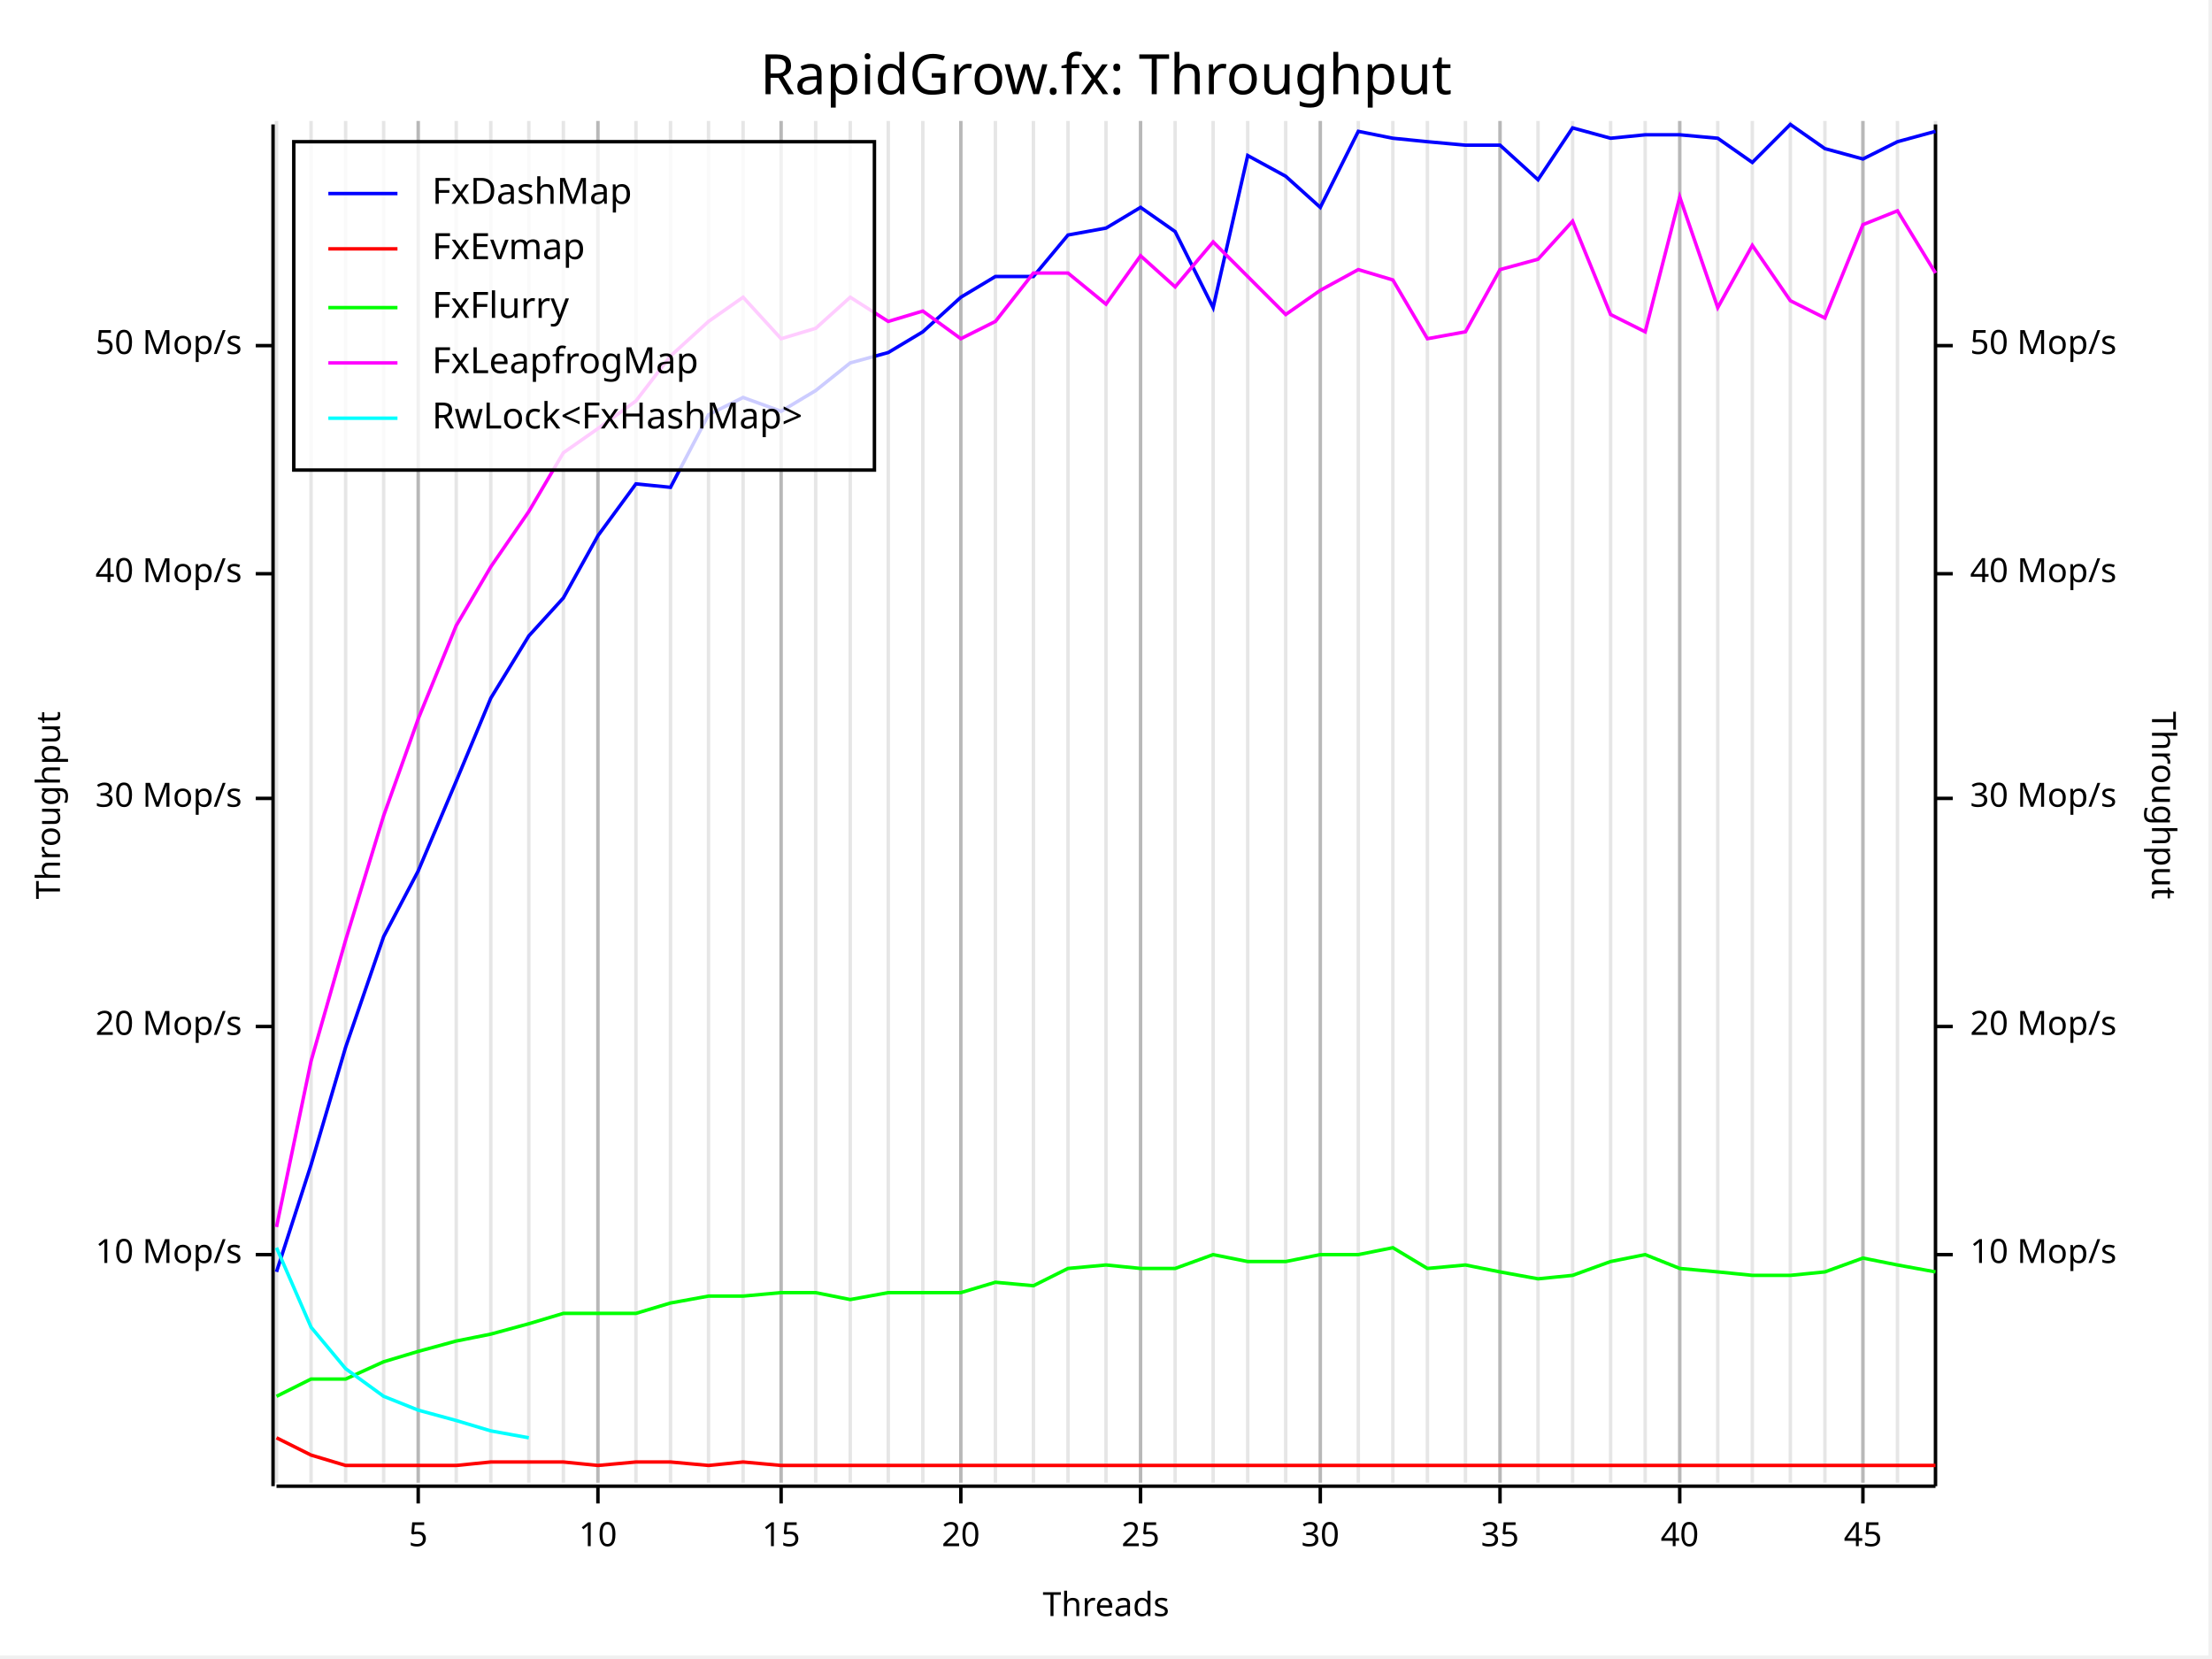
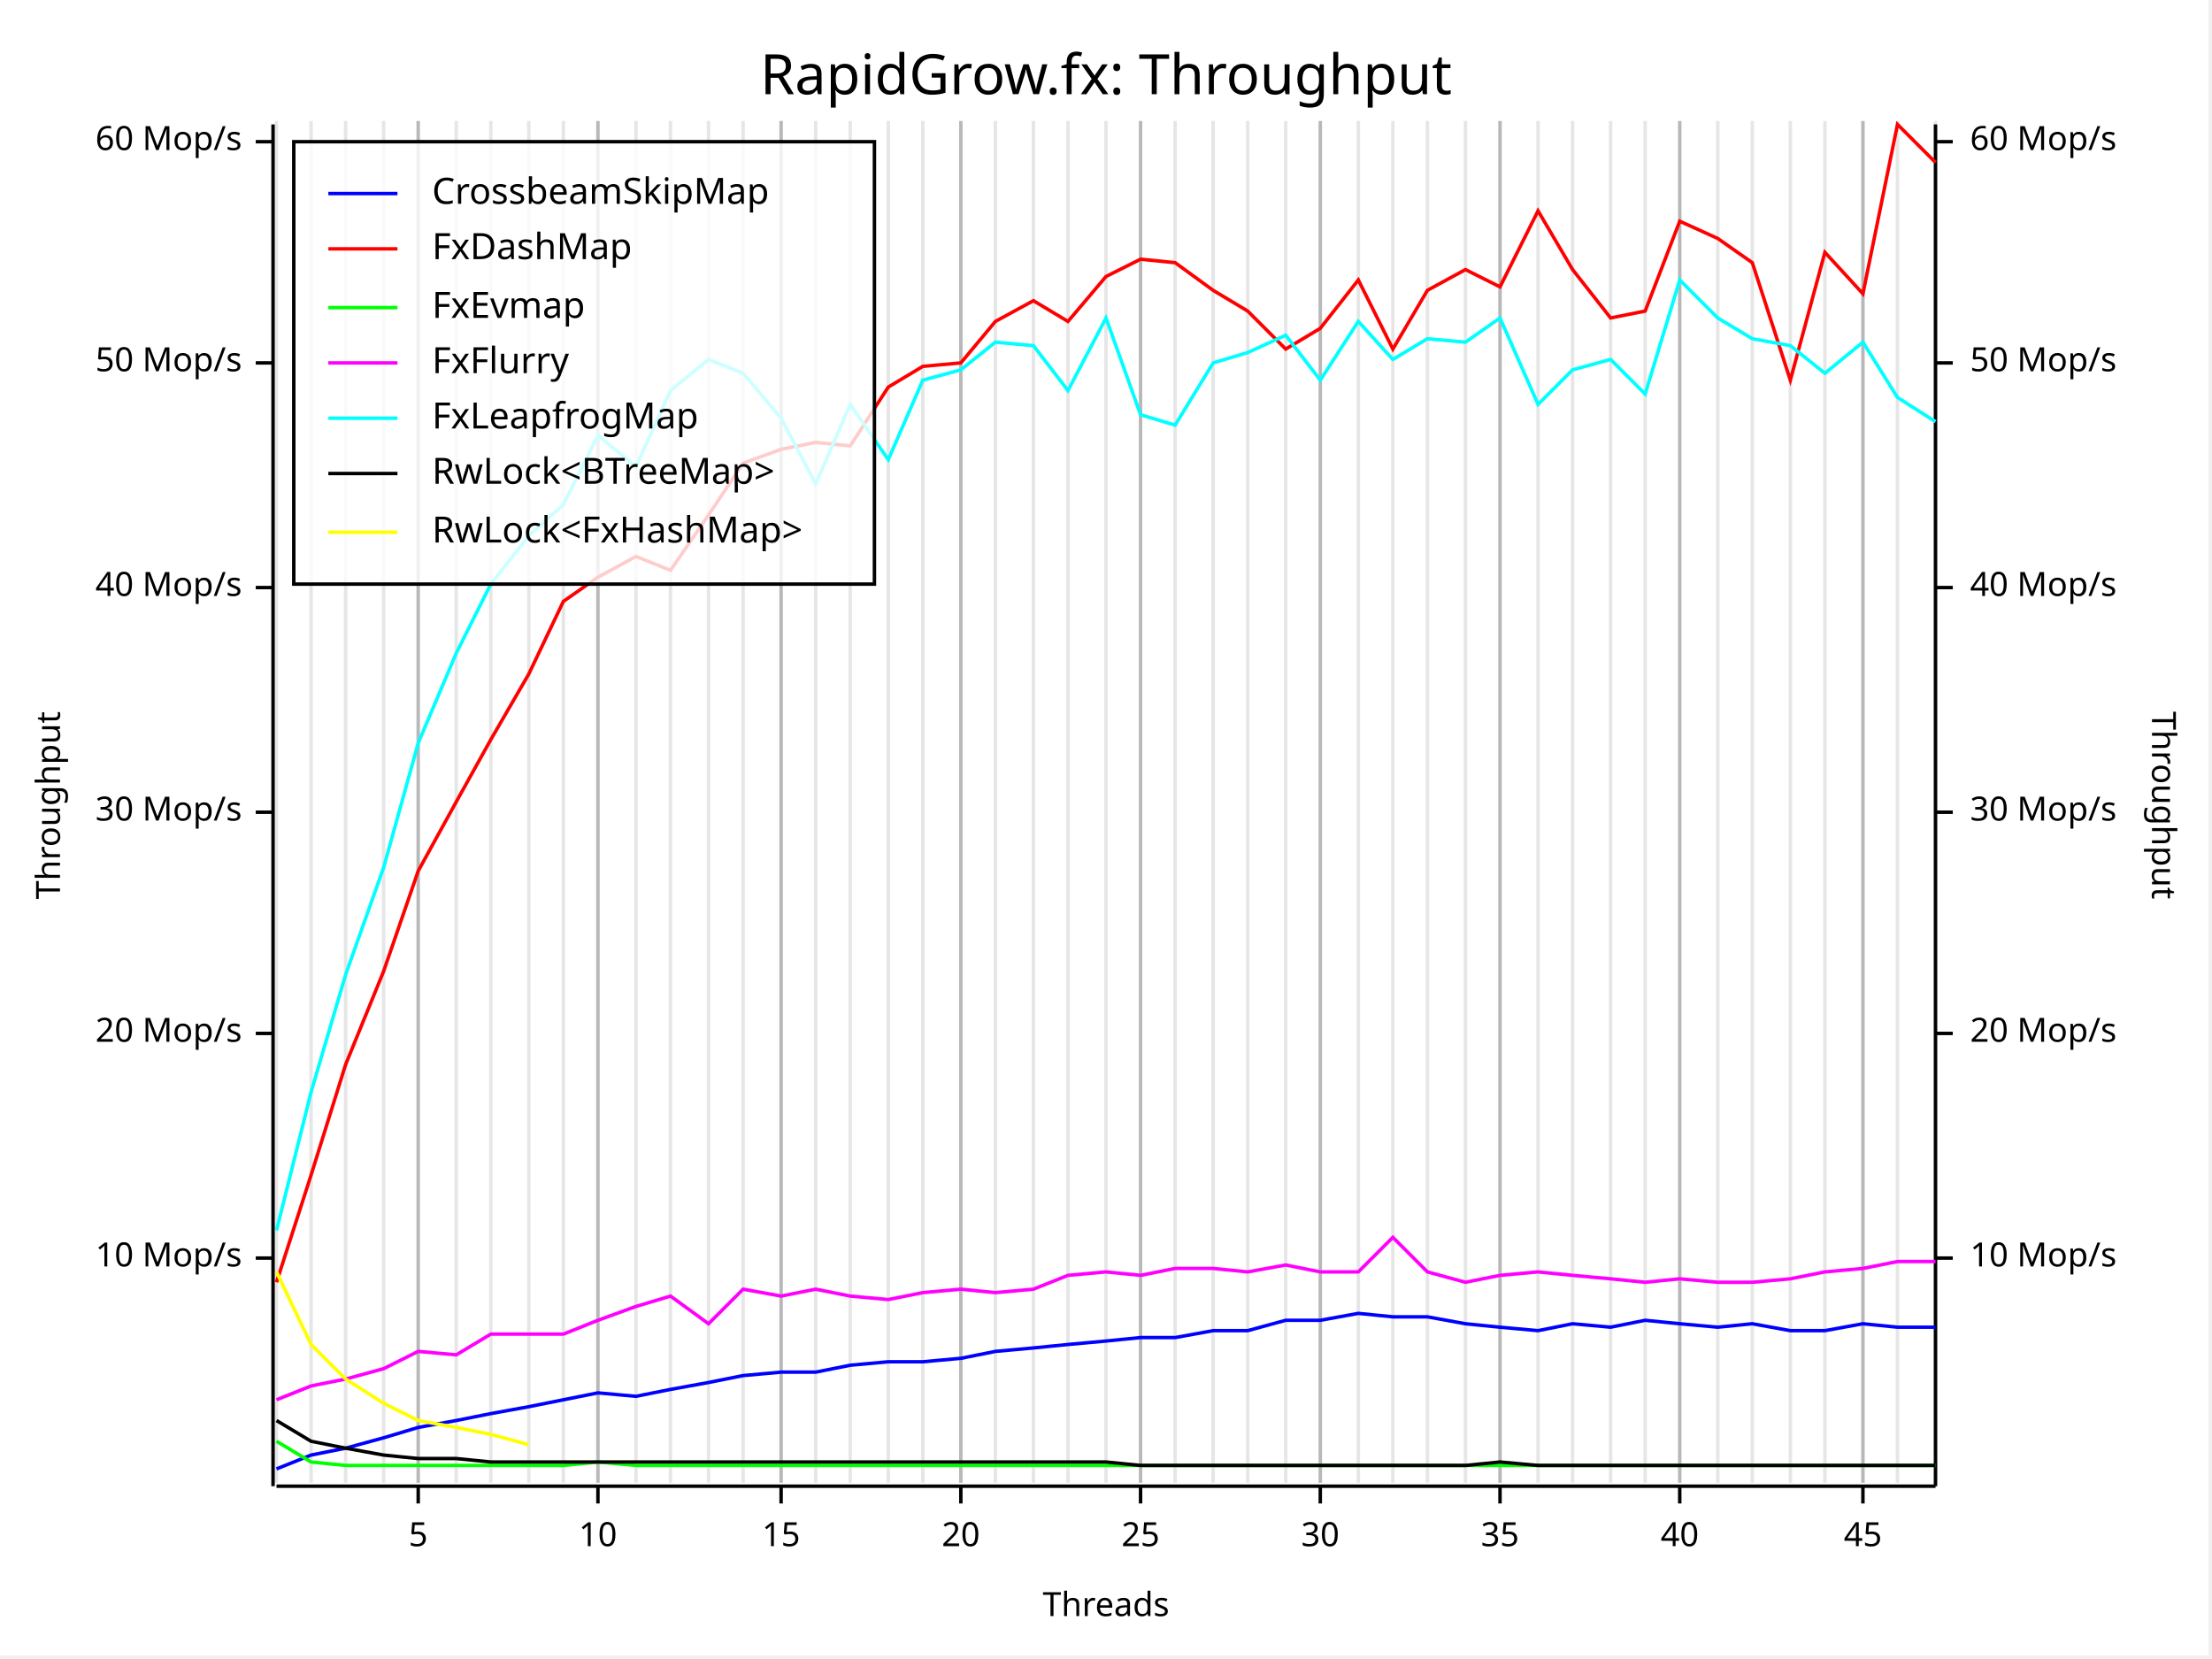
<svg xmlns="http://www.w3.org/2000/svg" width="640" height="480" viewBox="0 0 640 480">
  <rect x="0" y="0" width="639" height="479" opacity="1" fill="#FFFFFF" stroke="none" />
  <text x="320" y="15" dy="0.76em" text-anchor="middle" font-family="Fira Code" font-size="16.129" opacity="1" fill="#000000">
RapidGrow.fx: Throughput
</text>
  <line opacity="0.1" stroke="#000000" stroke-width="1" x1="80" y1="429" x2="80" y2="35" />
  <line opacity="0.1" stroke="#000000" stroke-width="1" x1="90" y1="429" x2="90" y2="35" />
  <line opacity="0.1" stroke="#000000" stroke-width="1" x1="100" y1="429" x2="100" y2="35" />
  <line opacity="0.1" stroke="#000000" stroke-width="1" x1="111" y1="429" x2="111" y2="35" />
  <line opacity="0.1" stroke="#000000" stroke-width="1" x1="121" y1="429" x2="121" y2="35" />
  <line opacity="0.1" stroke="#000000" stroke-width="1" x1="132" y1="429" x2="132" y2="35" />
  <line opacity="0.1" stroke="#000000" stroke-width="1" x1="142" y1="429" x2="142" y2="35" />
  <line opacity="0.1" stroke="#000000" stroke-width="1" x1="153" y1="429" x2="153" y2="35" />
  <line opacity="0.1" stroke="#000000" stroke-width="1" x1="163" y1="429" x2="163" y2="35" />
  <line opacity="0.1" stroke="#000000" stroke-width="1" x1="173" y1="429" x2="173" y2="35" />
  <line opacity="0.1" stroke="#000000" stroke-width="1" x1="184" y1="429" x2="184" y2="35" />
  <line opacity="0.1" stroke="#000000" stroke-width="1" x1="194" y1="429" x2="194" y2="35" />
  <line opacity="0.1" stroke="#000000" stroke-width="1" x1="205" y1="429" x2="205" y2="35" />
  <line opacity="0.1" stroke="#000000" stroke-width="1" x1="215" y1="429" x2="215" y2="35" />
  <line opacity="0.1" stroke="#000000" stroke-width="1" x1="226" y1="429" x2="226" y2="35" />
  <line opacity="0.1" stroke="#000000" stroke-width="1" x1="236" y1="429" x2="236" y2="35" />
  <line opacity="0.1" stroke="#000000" stroke-width="1" x1="246" y1="429" x2="246" y2="35" />
  <line opacity="0.1" stroke="#000000" stroke-width="1" x1="257" y1="429" x2="257" y2="35" />
  <line opacity="0.1" stroke="#000000" stroke-width="1" x1="267" y1="429" x2="267" y2="35" />
  <line opacity="0.1" stroke="#000000" stroke-width="1" x1="278" y1="429" x2="278" y2="35" />
  <line opacity="0.1" stroke="#000000" stroke-width="1" x1="288" y1="429" x2="288" y2="35" />
  <line opacity="0.1" stroke="#000000" stroke-width="1" x1="299" y1="429" x2="299" y2="35" />
  <line opacity="0.1" stroke="#000000" stroke-width="1" x1="309" y1="429" x2="309" y2="35" />
  <line opacity="0.1" stroke="#000000" stroke-width="1" x1="320" y1="429" x2="320" y2="35" />
  <line opacity="0.1" stroke="#000000" stroke-width="1" x1="330" y1="429" x2="330" y2="35" />
  <line opacity="0.1" stroke="#000000" stroke-width="1" x1="340" y1="429" x2="340" y2="35" />
  <line opacity="0.1" stroke="#000000" stroke-width="1" x1="351" y1="429" x2="351" y2="35" />
  <line opacity="0.1" stroke="#000000" stroke-width="1" x1="361" y1="429" x2="361" y2="35" />
  <line opacity="0.1" stroke="#000000" stroke-width="1" x1="372" y1="429" x2="372" y2="35" />
  <line opacity="0.1" stroke="#000000" stroke-width="1" x1="382" y1="429" x2="382" y2="35" />
  <line opacity="0.1" stroke="#000000" stroke-width="1" x1="393" y1="429" x2="393" y2="35" />
  <line opacity="0.1" stroke="#000000" stroke-width="1" x1="403" y1="429" x2="403" y2="35" />
  <line opacity="0.1" stroke="#000000" stroke-width="1" x1="413" y1="429" x2="413" y2="35" />
  <line opacity="0.1" stroke="#000000" stroke-width="1" x1="424" y1="429" x2="424" y2="35" />
  <line opacity="0.1" stroke="#000000" stroke-width="1" x1="434" y1="429" x2="434" y2="35" />
  <line opacity="0.1" stroke="#000000" stroke-width="1" x1="445" y1="429" x2="445" y2="35" />
  <line opacity="0.1" stroke="#000000" stroke-width="1" x1="455" y1="429" x2="455" y2="35" />
  <line opacity="0.1" stroke="#000000" stroke-width="1" x1="466" y1="429" x2="466" y2="35" />
  <line opacity="0.1" stroke="#000000" stroke-width="1" x1="476" y1="429" x2="476" y2="35" />
  <line opacity="0.1" stroke="#000000" stroke-width="1" x1="486" y1="429" x2="486" y2="35" />
  <line opacity="0.1" stroke="#000000" stroke-width="1" x1="497" y1="429" x2="497" y2="35" />
  <line opacity="0.1" stroke="#000000" stroke-width="1" x1="507" y1="429" x2="507" y2="35" />
  <line opacity="0.1" stroke="#000000" stroke-width="1" x1="518" y1="429" x2="518" y2="35" />
  <line opacity="0.1" stroke="#000000" stroke-width="1" x1="528" y1="429" x2="528" y2="35" />
  <line opacity="0.1" stroke="#000000" stroke-width="1" x1="539" y1="429" x2="539" y2="35" />
  <line opacity="0.1" stroke="#000000" stroke-width="1" x1="549" y1="429" x2="549" y2="35" />
  <line opacity="0.1" stroke="#000000" stroke-width="1" x1="560" y1="429" x2="560" y2="35" />
  <text x="10" y="233" dy="0.76em" text-anchor="middle" font-family="sans-serif" font-size="9.677" opacity="1" fill="#000000" transform="rotate(270, 10, 233)">
Throughput
</text>
  <text x="320" y="470" dy="-0.5ex" text-anchor="middle" font-family="sans-serif" font-size="9.677" opacity="1" fill="#000000">
Threads
</text>
  <text x="630" y="233" dy="0.76em" text-anchor="middle" font-family="sans-serif" font-size="9.677" opacity="1" fill="#000000" transform="rotate(90, 630, 233)">
Throughput
</text>
  <line opacity="0.2" stroke="#000000" stroke-width="1" x1="121" y1="429" x2="121" y2="35" />
  <line opacity="0.2" stroke="#000000" stroke-width="1" x1="173" y1="429" x2="173" y2="35" />
  <line opacity="0.2" stroke="#000000" stroke-width="1" x1="226" y1="429" x2="226" y2="35" />
  <line opacity="0.2" stroke="#000000" stroke-width="1" x1="278" y1="429" x2="278" y2="35" />
  <line opacity="0.2" stroke="#000000" stroke-width="1" x1="330" y1="429" x2="330" y2="35" />
  <line opacity="0.2" stroke="#000000" stroke-width="1" x1="382" y1="429" x2="382" y2="35" />
  <line opacity="0.2" stroke="#000000" stroke-width="1" x1="434" y1="429" x2="434" y2="35" />
  <line opacity="0.2" stroke="#000000" stroke-width="1" x1="486" y1="429" x2="486" y2="35" />
  <line opacity="0.2" stroke="#000000" stroke-width="1" x1="539" y1="429" x2="539" y2="35" />
  <polyline fill="none" opacity="1" stroke="#000000" stroke-width="1" points="79,36 79,430 " />
-   <text x="70" y="363" dy="0.5ex" text-anchor="end" font-family="sans-serif" font-size="9.677" opacity="1" fill="#000000">
+   <text x="70" y="364" dy="0.5ex" text-anchor="end" font-family="sans-serif" font-size="9.677" opacity="1" fill="#000000">
10 Mop/s
</text>
-   <polyline fill="none" opacity="1" stroke="#000000" stroke-width="1" points="74,363 79,363 " />
-   <text x="70" y="297" dy="0.5ex" text-anchor="end" font-family="sans-serif" font-size="9.677" opacity="1" fill="#000000">
+   <polyline fill="none" opacity="1" stroke="#000000" stroke-width="1" points="74,364 79,364 " />
+   <text x="70" y="299" dy="0.5ex" text-anchor="end" font-family="sans-serif" font-size="9.677" opacity="1" fill="#000000">
20 Mop/s
</text>
-   <polyline fill="none" opacity="1" stroke="#000000" stroke-width="1" points="74,297 79,297 " />
-   <text x="70" y="231" dy="0.5ex" text-anchor="end" font-family="sans-serif" font-size="9.677" opacity="1" fill="#000000">
+   <polyline fill="none" opacity="1" stroke="#000000" stroke-width="1" points="74,299 79,299 " />
+   <text x="70" y="235" dy="0.5ex" text-anchor="end" font-family="sans-serif" font-size="9.677" opacity="1" fill="#000000">
30 Mop/s
</text>
-   <polyline fill="none" opacity="1" stroke="#000000" stroke-width="1" points="74,231 79,231 " />
-   <text x="70" y="166" dy="0.5ex" text-anchor="end" font-family="sans-serif" font-size="9.677" opacity="1" fill="#000000">
+   <polyline fill="none" opacity="1" stroke="#000000" stroke-width="1" points="74,235 79,235 " />
+   <text x="70" y="170" dy="0.5ex" text-anchor="end" font-family="sans-serif" font-size="9.677" opacity="1" fill="#000000">
40 Mop/s
</text>
-   <polyline fill="none" opacity="1" stroke="#000000" stroke-width="1" points="74,166 79,166 " />
-   <text x="70" y="100" dy="0.5ex" text-anchor="end" font-family="sans-serif" font-size="9.677" opacity="1" fill="#000000">
+   <polyline fill="none" opacity="1" stroke="#000000" stroke-width="1" points="74,170 79,170 " />
+   <text x="70" y="105" dy="0.5ex" text-anchor="end" font-family="sans-serif" font-size="9.677" opacity="1" fill="#000000">
50 Mop/s
</text>
-   <polyline fill="none" opacity="1" stroke="#000000" stroke-width="1" points="74,100 79,100 " />
+   <polyline fill="none" opacity="1" stroke="#000000" stroke-width="1" points="74,105 79,105 " />
+   <text x="70" y="41" dy="0.5ex" text-anchor="end" font-family="sans-serif" font-size="9.677" opacity="1" fill="#000000">
+ 60 Mop/s
+ </text>
+   <polyline fill="none" opacity="1" stroke="#000000" stroke-width="1" points="74,41 79,41 " />
  <polyline fill="none" opacity="1" stroke="#000000" stroke-width="1" points="80,430 560,430 " />
  <text x="121" y="440" dy="0.76em" text-anchor="middle" font-family="sans-serif" font-size="9.677" opacity="1" fill="#000000">
5
</text>
  <polyline fill="none" opacity="1" stroke="#000000" stroke-width="1" points="121,430 121,435 " />
  <text x="173" y="440" dy="0.76em" text-anchor="middle" font-family="sans-serif" font-size="9.677" opacity="1" fill="#000000">
10
</text>
  <polyline fill="none" opacity="1" stroke="#000000" stroke-width="1" points="173,430 173,435 " />
  <text x="226" y="440" dy="0.76em" text-anchor="middle" font-family="sans-serif" font-size="9.677" opacity="1" fill="#000000">
15
</text>
  <polyline fill="none" opacity="1" stroke="#000000" stroke-width="1" points="226,430 226,435 " />
  <text x="278" y="440" dy="0.76em" text-anchor="middle" font-family="sans-serif" font-size="9.677" opacity="1" fill="#000000">
20
</text>
  <polyline fill="none" opacity="1" stroke="#000000" stroke-width="1" points="278,430 278,435 " />
  <text x="330" y="440" dy="0.76em" text-anchor="middle" font-family="sans-serif" font-size="9.677" opacity="1" fill="#000000">
25
</text>
  <polyline fill="none" opacity="1" stroke="#000000" stroke-width="1" points="330,430 330,435 " />
  <text x="382" y="440" dy="0.76em" text-anchor="middle" font-family="sans-serif" font-size="9.677" opacity="1" fill="#000000">
30
</text>
  <polyline fill="none" opacity="1" stroke="#000000" stroke-width="1" points="382,430 382,435 " />
  <text x="434" y="440" dy="0.76em" text-anchor="middle" font-family="sans-serif" font-size="9.677" opacity="1" fill="#000000">
35
</text>
  <polyline fill="none" opacity="1" stroke="#000000" stroke-width="1" points="434,430 434,435 " />
  <text x="486" y="440" dy="0.76em" text-anchor="middle" font-family="sans-serif" font-size="9.677" opacity="1" fill="#000000">
40
</text>
  <polyline fill="none" opacity="1" stroke="#000000" stroke-width="1" points="486,430 486,435 " />
  <text x="539" y="440" dy="0.76em" text-anchor="middle" font-family="sans-serif" font-size="9.677" opacity="1" fill="#000000">
45
</text>
  <polyline fill="none" opacity="1" stroke="#000000" stroke-width="1" points="539,430 539,435 " />
  <polyline fill="none" opacity="1" stroke="#000000" stroke-width="1" points="560,36 560,430 " />
-   <text x="570" y="363" dy="0.5ex" text-anchor="start" font-family="sans-serif" font-size="9.677" opacity="1" fill="#000000">
+   <text x="570" y="364" dy="0.5ex" text-anchor="start" font-family="sans-serif" font-size="9.677" opacity="1" fill="#000000">
10 Mop/s
</text>
-   <polyline fill="none" opacity="1" stroke="#000000" stroke-width="1" points="560,363 565,363 " />
-   <text x="570" y="297" dy="0.5ex" text-anchor="start" font-family="sans-serif" font-size="9.677" opacity="1" fill="#000000">
+   <polyline fill="none" opacity="1" stroke="#000000" stroke-width="1" points="560,364 565,364 " />
+   <text x="570" y="299" dy="0.5ex" text-anchor="start" font-family="sans-serif" font-size="9.677" opacity="1" fill="#000000">
20 Mop/s
</text>
-   <polyline fill="none" opacity="1" stroke="#000000" stroke-width="1" points="560,297 565,297 " />
-   <text x="570" y="231" dy="0.5ex" text-anchor="start" font-family="sans-serif" font-size="9.677" opacity="1" fill="#000000">
+   <polyline fill="none" opacity="1" stroke="#000000" stroke-width="1" points="560,299 565,299 " />
+   <text x="570" y="235" dy="0.5ex" text-anchor="start" font-family="sans-serif" font-size="9.677" opacity="1" fill="#000000">
30 Mop/s
</text>
-   <polyline fill="none" opacity="1" stroke="#000000" stroke-width="1" points="560,231 565,231 " />
-   <text x="570" y="166" dy="0.5ex" text-anchor="start" font-family="sans-serif" font-size="9.677" opacity="1" fill="#000000">
+   <polyline fill="none" opacity="1" stroke="#000000" stroke-width="1" points="560,235 565,235 " />
+   <text x="570" y="170" dy="0.5ex" text-anchor="start" font-family="sans-serif" font-size="9.677" opacity="1" fill="#000000">
40 Mop/s
</text>
-   <polyline fill="none" opacity="1" stroke="#000000" stroke-width="1" points="560,166 565,166 " />
-   <text x="570" y="100" dy="0.5ex" text-anchor="start" font-family="sans-serif" font-size="9.677" opacity="1" fill="#000000">
+   <polyline fill="none" opacity="1" stroke="#000000" stroke-width="1" points="560,170 565,170 " />
+   <text x="570" y="105" dy="0.5ex" text-anchor="start" font-family="sans-serif" font-size="9.677" opacity="1" fill="#000000">
50 Mop/s
</text>
-   <polyline fill="none" opacity="1" stroke="#000000" stroke-width="1" points="560,100 565,100 " />
-   <polyline fill="none" opacity="1" stroke="#0000FF" stroke-width="1" points="80,368 90,337 100,303 111,271 121,252 132,226 142,202 153,184 163,173 173,155 184,140 194,141 205,120 215,115 226,119 236,113 246,105 257,102 267,96 278,86 288,80 299,80 309,68 320,66 330,60 340,67 351,89 361,45 372,51 382,60 393,38 403,40 413,41 424,42 434,42 445,52 455,37 466,40 476,39 486,39 497,40 507,47 518,36 528,43 539,46 549,41 560,38 " />
-   <polyline fill="none" opacity="1" stroke="#FF0000" stroke-width="1" points="80,416 90,421 100,424 111,424 121,424 132,424 142,423 153,423 163,423 173,424 184,423 194,423 205,424 215,423 226,424 236,424 246,424 257,424 267,424 278,424 288,424 299,424 309,424 320,424 330,424 340,424 351,424 361,424 372,424 382,424 393,424 403,424 413,424 424,424 434,424 445,424 455,424 466,424 476,424 486,424 497,424 507,424 518,424 528,424 539,424 549,424 560,424 " />
-   <polyline fill="none" opacity="1" stroke="#00FF00" stroke-width="1" points="80,404 90,399 100,399 111,394 121,391 132,388 142,386 153,383 163,380 173,380 184,380 194,377 205,375 215,375 226,374 236,374 246,376 257,374 267,374 278,374 288,371 299,372 309,367 320,366 330,367 340,367 351,363 361,365 372,365 382,363 393,363 403,361 413,367 424,366 434,368 445,370 455,369 466,365 476,363 486,367 497,368 507,369 518,369 528,368 539,364 549,366 560,368 " />
-   <polyline fill="none" opacity="1" stroke="#FF00FF" stroke-width="1" points="80,355 90,307 100,272 111,236 121,208 132,181 142,164 153,148 163,131 173,124 184,116 194,103 205,93 215,86 226,98 236,95 246,86 257,93 267,90 278,98 288,93 299,79 309,79 320,88 330,74 340,83 351,70 361,80 372,91 382,84 393,78 403,81 413,98 424,96 434,78 445,75 455,64 466,91 476,96 486,57 497,89 507,71 518,87 528,92 539,65 549,61 560,79 " />
-   <polyline fill="none" opacity="1" stroke="#00FFFF" stroke-width="1" points="80,361 90,384 100,396 111,404 121,408 132,411 142,414 153,416 " />
-   <rect x="85" y="41" width="168" height="95" opacity="0.8" fill="#FFFFFF" stroke="none" />
-   <rect x="85" y="41" width="168" height="95" opacity="1" fill="none" stroke="#000000" />
+   <polyline fill="none" opacity="1" stroke="#000000" stroke-width="1" points="560,105 565,105 " />
+   <text x="570" y="41" dy="0.5ex" text-anchor="start" font-family="sans-serif" font-size="9.677" opacity="1" fill="#000000">
+ 60 Mop/s
+ </text>
+   <polyline fill="none" opacity="1" stroke="#000000" stroke-width="1" points="560,41 565,41 " />
+   <polyline fill="none" opacity="1" stroke="#0000FF" stroke-width="1" points="80,425 90,421 100,419 111,416 121,413 132,411 142,409 153,407 163,405 173,403 184,404 194,402 205,400 215,398 226,397 236,397 246,395 257,394 267,394 278,393 288,391 299,390 309,389 320,388 330,387 340,387 351,385 361,385 372,382 382,382 393,380 403,381 413,381 424,383 434,384 445,385 455,383 466,384 476,382 486,383 497,384 507,383 518,385 528,385 539,383 549,384 560,384 " />
+   <polyline fill="none" opacity="1" stroke="#FF0000" stroke-width="1" points="80,371 90,340 100,308 111,281 121,252 132,232 142,214 153,195 163,174 173,167 184,161 194,165 205,149 215,134 226,130 236,128 246,129 257,112 267,106 278,105 288,93 299,87 309,93 320,80 330,75 340,76 351,84 361,90 372,101 382,95 393,81 403,101 413,84 424,78 434,83 445,61 455,78 466,92 476,90 486,64 497,69 507,76 518,110 528,73 539,85 549,36 560,47 " />
+   <polyline fill="none" opacity="1" stroke="#00FF00" stroke-width="1" points="80,417 90,423 100,424 111,424 121,424 132,424 142,424 153,424 163,424 173,423 184,424 194,424 205,424 215,424 226,424 236,424 246,424 257,424 267,424 278,424 288,424 299,424 309,424 320,424 330,424 340,424 351,424 361,424 372,424 382,424 393,424 403,424 413,424 424,424 434,424 445,424 455,424 466,424 476,424 486,424 497,424 507,424 518,424 528,424 539,424 549,424 560,424 " />
+   <polyline fill="none" opacity="1" stroke="#FF00FF" stroke-width="1" points="80,405 90,401 100,399 111,396 121,391 132,392 142,386 153,386 163,386 173,382 184,378 194,375 205,383 215,373 226,375 236,373 246,375 257,376 267,374 278,373 288,374 299,373 309,369 320,368 330,369 340,367 351,367 361,368 372,366 382,368 393,368 403,358 413,368 424,371 434,369 445,368 455,369 466,370 476,371 486,370 497,371 507,371 518,370 528,368 539,367 549,365 560,365 " />
+   <polyline fill="none" opacity="1" stroke="#00FFFF" stroke-width="1" points="80,356 90,316 100,282 111,251 121,215 132,189 142,169 153,155 163,146 173,126 184,135 194,113 205,104 215,108 226,121 236,140 246,117 257,133 267,110 278,107 288,99 299,100 309,113 320,92 330,120 340,123 351,105 361,102 372,97 382,110 393,93 403,104 413,98 424,99 434,92 445,117 455,107 466,104 476,114 486,81 497,92 507,98 518,100 528,108 539,99 549,115 560,122 " />
+   <polyline fill="none" opacity="1" stroke="#000000" stroke-width="1" points="80,411 90,417 100,419 111,421 121,422 132,422 142,423 153,423 163,423 173,423 184,423 194,423 205,423 215,423 226,423 236,423 246,423 257,423 267,423 278,423 288,423 299,423 309,423 320,423 330,424 340,424 351,424 361,424 372,424 382,424 393,424 403,424 413,424 424,424 434,423 445,424 455,424 466,424 476,424 486,424 497,424 507,424 518,424 528,424 539,424 549,424 560,424 " />
+   <polyline fill="none" opacity="1" stroke="#FFFF00" stroke-width="1" points="80,368 90,389 100,399 111,406 121,411 132,413 142,415 153,418 " />
+   <rect x="85" y="41" width="168" height="128" opacity="0.8" fill="#FFFFFF" stroke="none" />
+   <rect x="85" y="41" width="168" height="128" opacity="1" fill="none" stroke="#000000" />
  <text x="125" y="51" dy="0.76em" text-anchor="start" font-family="Fira Code" font-size="10.484" opacity="1" fill="#000000">
+ CrossbeamSkipMap
+ </text>
+   <text x="125" y="67" dy="0.76em" text-anchor="start" font-family="Fira Code" font-size="10.484" opacity="1" fill="#000000">
FxDashMap
</text>
-   <text x="125" y="67" dy="0.76em" text-anchor="start" font-family="Fira Code" font-size="10.484" opacity="1" fill="#000000">
+   <text x="125" y="84" dy="0.76em" text-anchor="start" font-family="Fira Code" font-size="10.484" opacity="1" fill="#000000">
FxEvmap
</text>
-   <text x="125" y="84" dy="0.76em" text-anchor="start" font-family="Fira Code" font-size="10.484" opacity="1" fill="#000000">
+   <text x="125" y="100" dy="0.76em" text-anchor="start" font-family="Fira Code" font-size="10.484" opacity="1" fill="#000000">
FxFlurry
</text>
-   <text x="125" y="100" dy="0.76em" text-anchor="start" font-family="Fira Code" font-size="10.484" opacity="1" fill="#000000">
+   <text x="125" y="116" dy="0.76em" text-anchor="start" font-family="Fira Code" font-size="10.484" opacity="1" fill="#000000">
FxLeapfrogMap
</text>
-   <text x="125" y="116" dy="0.76em" text-anchor="start" font-family="Fira Code" font-size="10.484" opacity="1" fill="#000000">
+   <text x="125" y="132" dy="0.76em" text-anchor="start" font-family="Fira Code" font-size="10.484" opacity="1" fill="#000000">
+ RwLock&lt;BTreeMap&gt;
+ </text>
+   <text x="125" y="149" dy="0.76em" text-anchor="start" font-family="Fira Code" font-size="10.484" opacity="1" fill="#000000">
RwLock&lt;FxHashMap&gt;
</text>
  <polyline fill="none" opacity="1" stroke="#0000FF" stroke-width="1" points="95,56 115,56 " />
  <polyline fill="none" opacity="1" stroke="#FF0000" stroke-width="1" points="95,72 115,72 " />
  <polyline fill="none" opacity="1" stroke="#00FF00" stroke-width="1" points="95,89 115,89 " />
  <polyline fill="none" opacity="1" stroke="#FF00FF" stroke-width="1" points="95,105 115,105 " />
  <polyline fill="none" opacity="1" stroke="#00FFFF" stroke-width="1" points="95,121 115,121 " />
+   <polyline fill="none" opacity="1" stroke="#000000" stroke-width="1" points="95,137 115,137 " />
+   <polyline fill="none" opacity="1" stroke="#FFFF00" stroke-width="1" points="95,154 115,154 " />
</svg>
